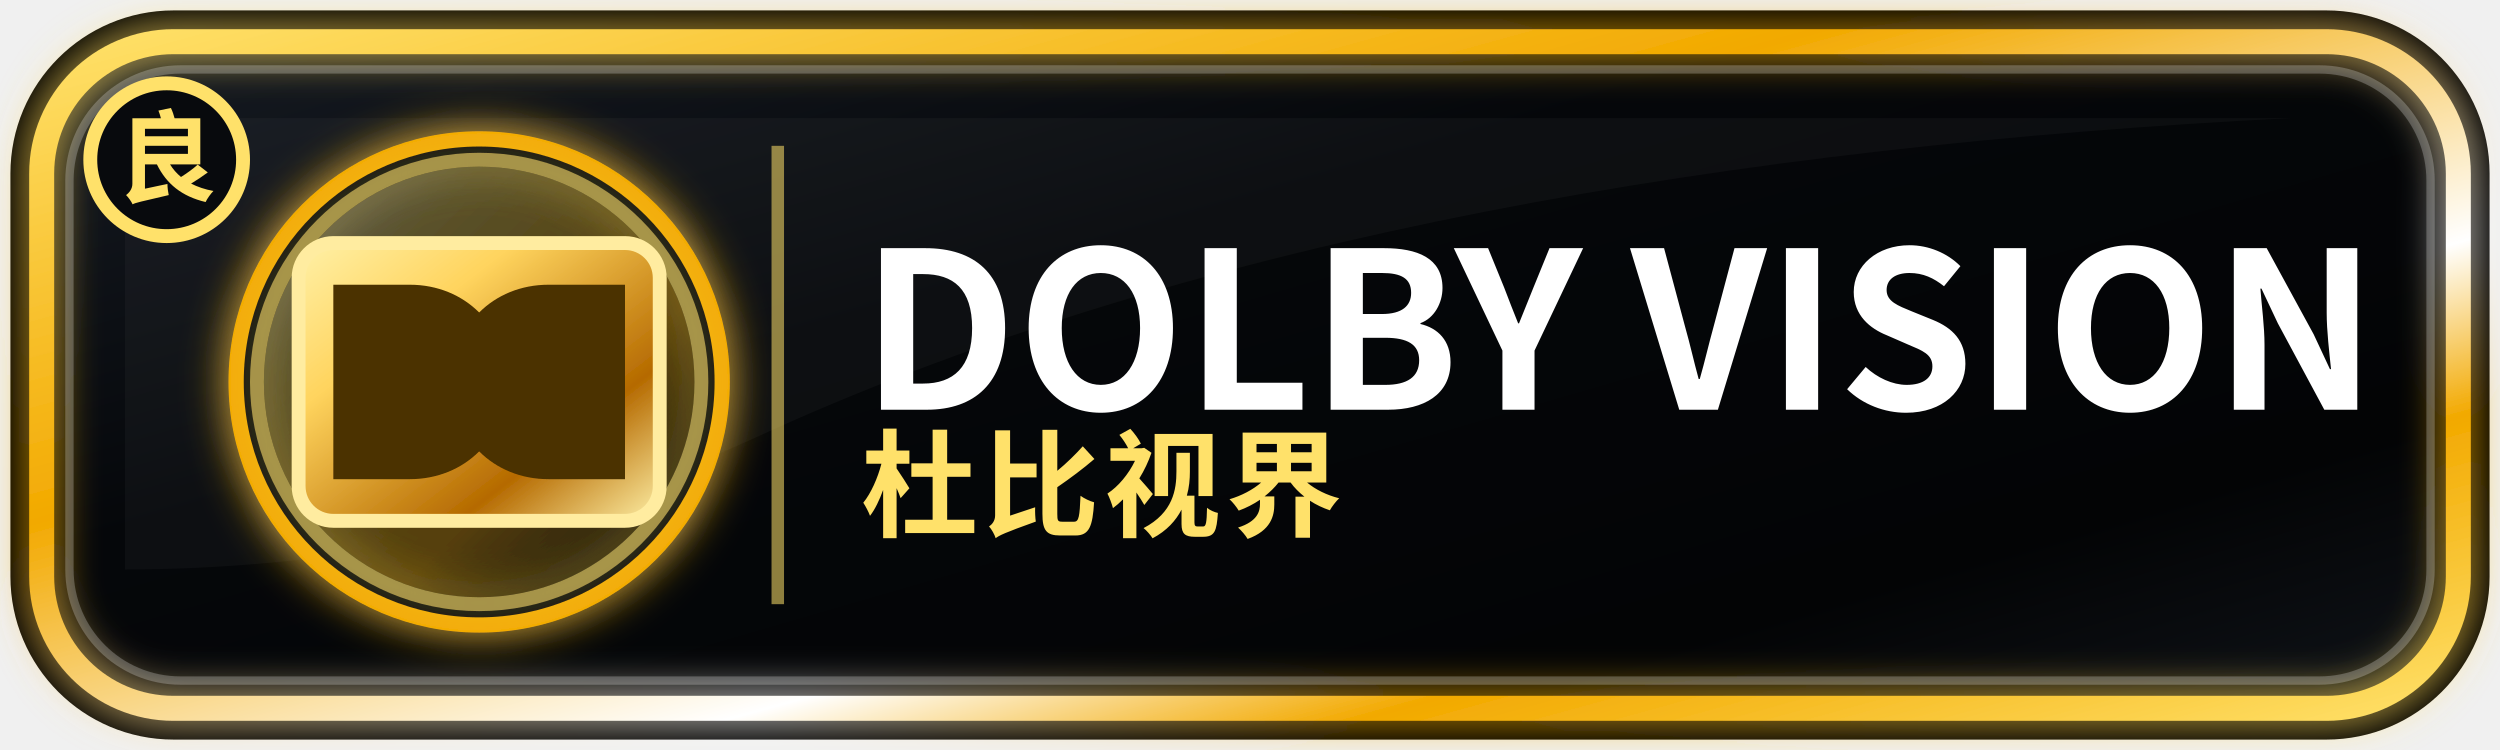
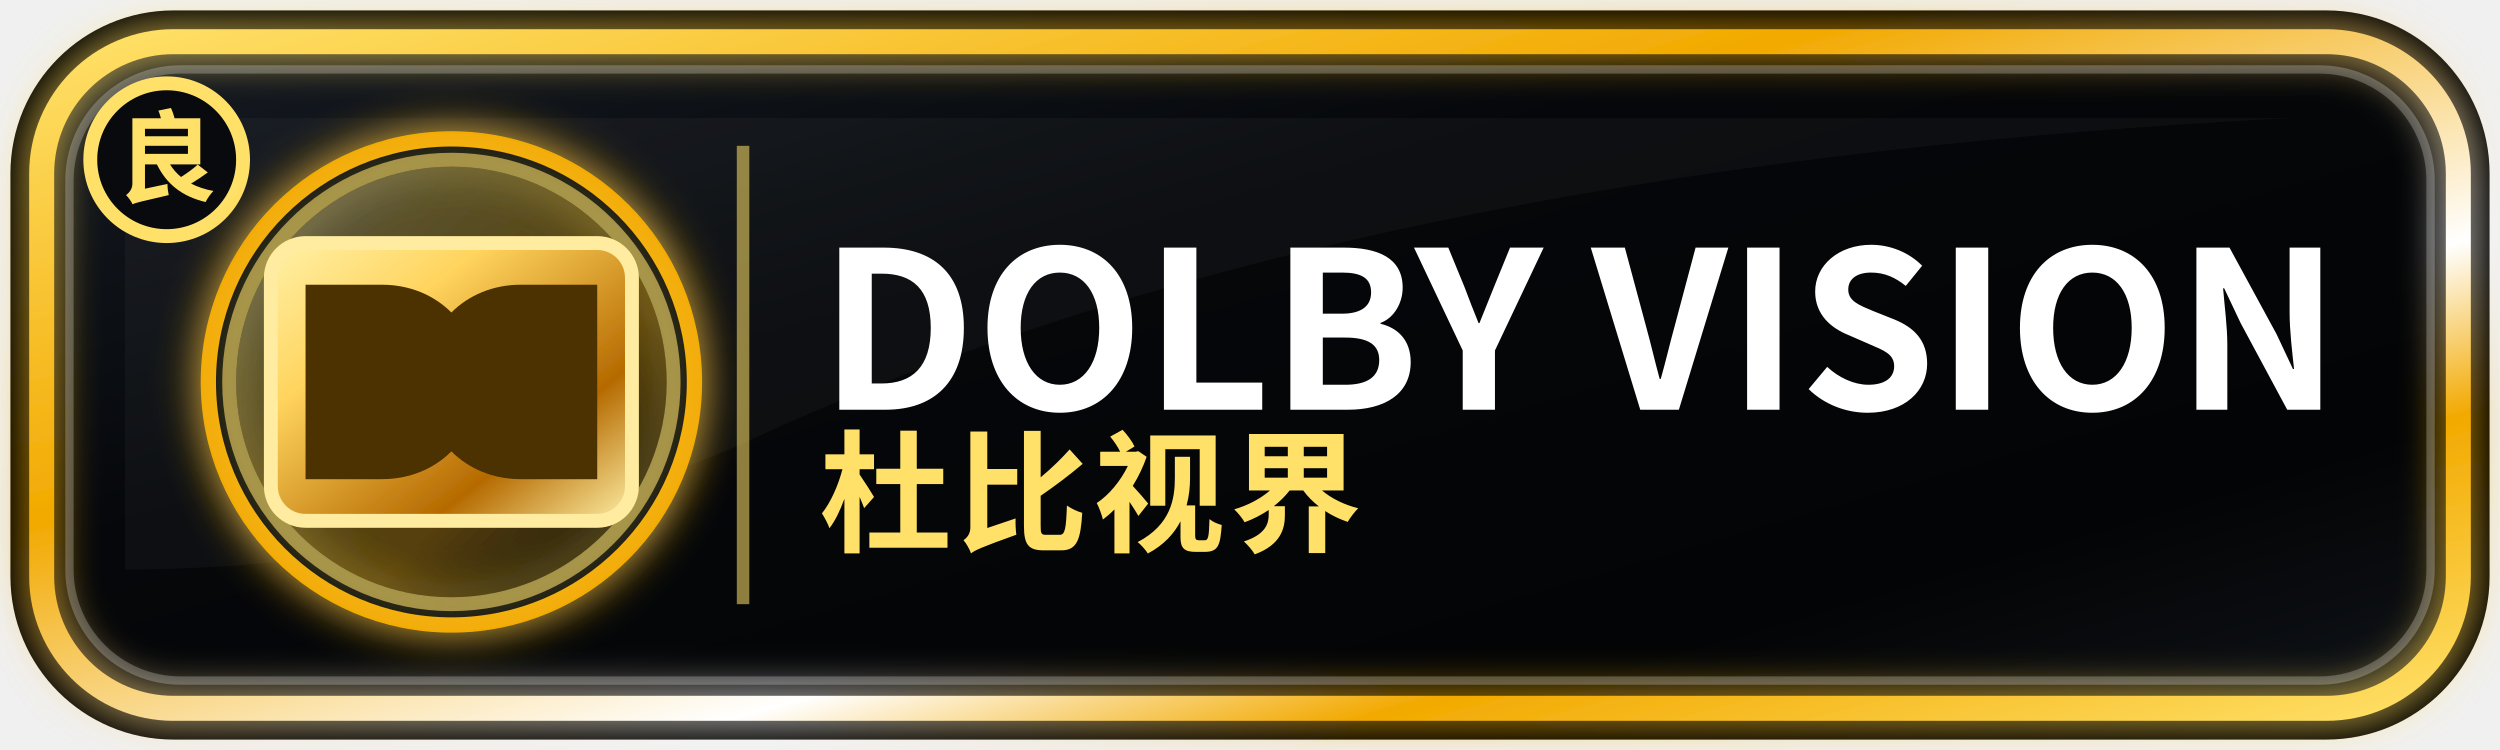
<svg xmlns="http://www.w3.org/2000/svg" width="360" height="108" viewBox="0 0 360 108">
  <defs>
    <linearGradient id="bg" x1="0" y1="0" x2="1" y2="1">
      <stop offset="0" stop-color="#171C24" />
      <stop offset=".38" stop-color="#05070A" />
      <stop offset=".78" stop-color="#030405" />
      <stop offset="1" stop-color="#11151B" />
    </linearGradient>
    <linearGradient id="edge" x1="0" y1="0" x2="1" y2="1">
      <stop offset="0" stop-color="#FFE16A" />
      <stop offset=".36" stop-color="#F2A900" />
      <stop offset=".65" stop-color="#FFFFFF" />
      <stop offset=".78" stop-color="#F2A900" />
      <stop offset="1" stop-color="#FFE16A" />
    </linearGradient>
    <linearGradient id="iconFill" x1="0" y1="0" x2="1" y2="1">
      <stop offset="0" stop-color="#FFFFFF" />
      <stop offset=".25" stop-color="#FFE16A" />
      <stop offset=".65" stop-color="#F2A900" />
      <stop offset="1" stop-color="#0B0D12" />
    </linearGradient>
    <linearGradient id="gold" x1="0" y1="0" x2="1" y2="1">
      <stop offset="0" stop-color="#FFF1A8" />
      <stop offset=".3" stop-color="#FFD45E" />
      <stop offset=".72" stop-color="#B56A00" />
      <stop offset="1" stop-color="#FFF1A8" />
    </linearGradient>
    <filter id="glow" x="-40%" y="-40%" width="180%" height="180%">
      <feGaussianBlur stdDeviation="3" result="b" />
      <feMerge>
        <feMergeNode in="b" />
        <feMergeNode in="SourceGraphic" />
      </feMerge>
    </filter>
    <filter id="soft" x="-20%" y="-20%" width="140%" height="140%">
      <feGaussianBlur stdDeviation="1.2" />
    </filter>
  </defs>
  <rect x="3" y="3" width="354" height="102" rx="22" fill="url(#bg)" stroke="#000000" stroke-width="3" />
  <rect x="6" y="6" width="348" height="96" rx="19" fill="none" stroke="url(#edge)" stroke-width="3.6" filter="url(#glow)" />
  <rect x="10" y="10" width="340" height="88" rx="16" fill="none" stroke="#FFFFFF" stroke-opacity=".24" stroke-width="1.2" />
  <path d="M18 17H330C250 21 173 34 111 62C79 77 45 82 18 82Z" fill="#FFFFFF" opacity=".035" />
  <circle cx="24" cy="23" r="11" fill="#080A0D" stroke="#FFE16A" stroke-width="2" />
  <text x="24" y="28" text-anchor="middle" font-family="Noto Sans CJK SC,Arial,sans-serif" font-size="14.5" font-weight="900" fill="#FFE16A">良</text>
-   <g filter="url(#glow)">
+   <g filter="url(#glow)" transform="translate(-4 0)">
    <circle cx="69" cy="55" r="35" fill="#05070A" stroke="#F2A900" stroke-width="2.2" />
    <circle cx="69" cy="55" r="31" fill="url(#iconFill)" opacity=".34" />
    <circle cx="69" cy="55" r="32" fill="none" stroke="#FFE16A" stroke-opacity=".58" stroke-width="2" filter="url(#glow)" />
    <rect x="43" y="35" width="52" height="40" rx="5" fill="url(#gold)" stroke="#FFECA0" stroke-width="2" />
    <path d="M48 41v28h11c8 0 14-6 14-14s-6-14-14-14zm42 0H79c-8 0-14 6-14 14s6 14 14 14h11z" fill="#4B3000" />
  </g>
-   <path d="M112 21v66" stroke="#FFE16A" stroke-opacity=".55" stroke-width="1.8" />
-   <text x="124" y="59" font-family="Noto Sans CJK SC,Arial,sans-serif" font-size="31.4" font-weight="900" fill="#FFFFFF">DOLBY VISION</text>
-   <text x="124" y="76" font-family="Noto Sans CJK SC,Arial,sans-serif" font-size="16.8" font-weight="800" letter-spacing=".7" fill="#FFE16A">杜比视界</text>
+   <path d="M107 21v66" stroke="#FFE16A" stroke-opacity=".55" stroke-width="1.8" />
+   <text x="118" y="59" font-family="Noto Sans CJK SC,Arial,sans-serif" font-size="31.5" font-weight="900" fill="#FFFFFF">DOLBY VISION</text>
+   <text x="118" y="78" font-family="Noto Sans CJK SC,Arial,sans-serif" font-size="19" font-weight="800" letter-spacing=".7" fill="#FFE16A">杜比视界</text>
</svg>
